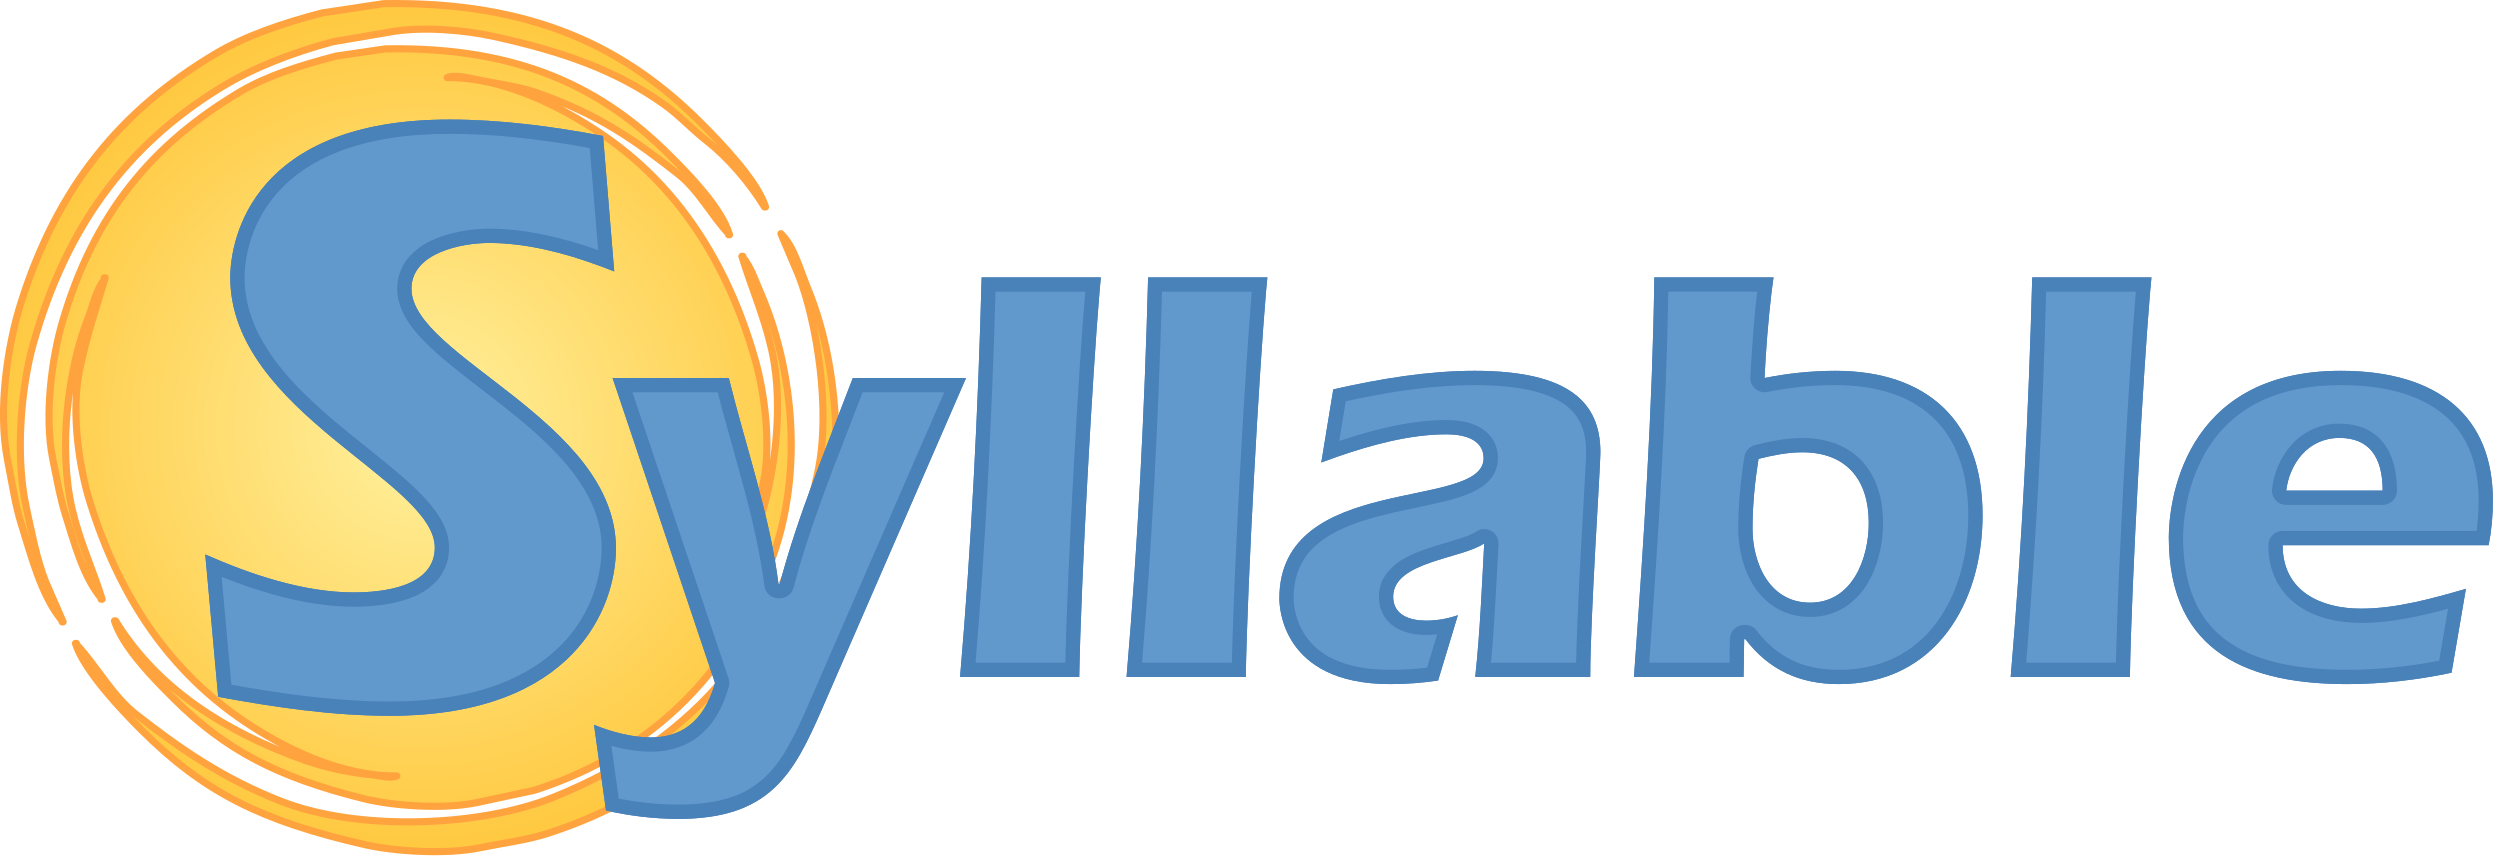
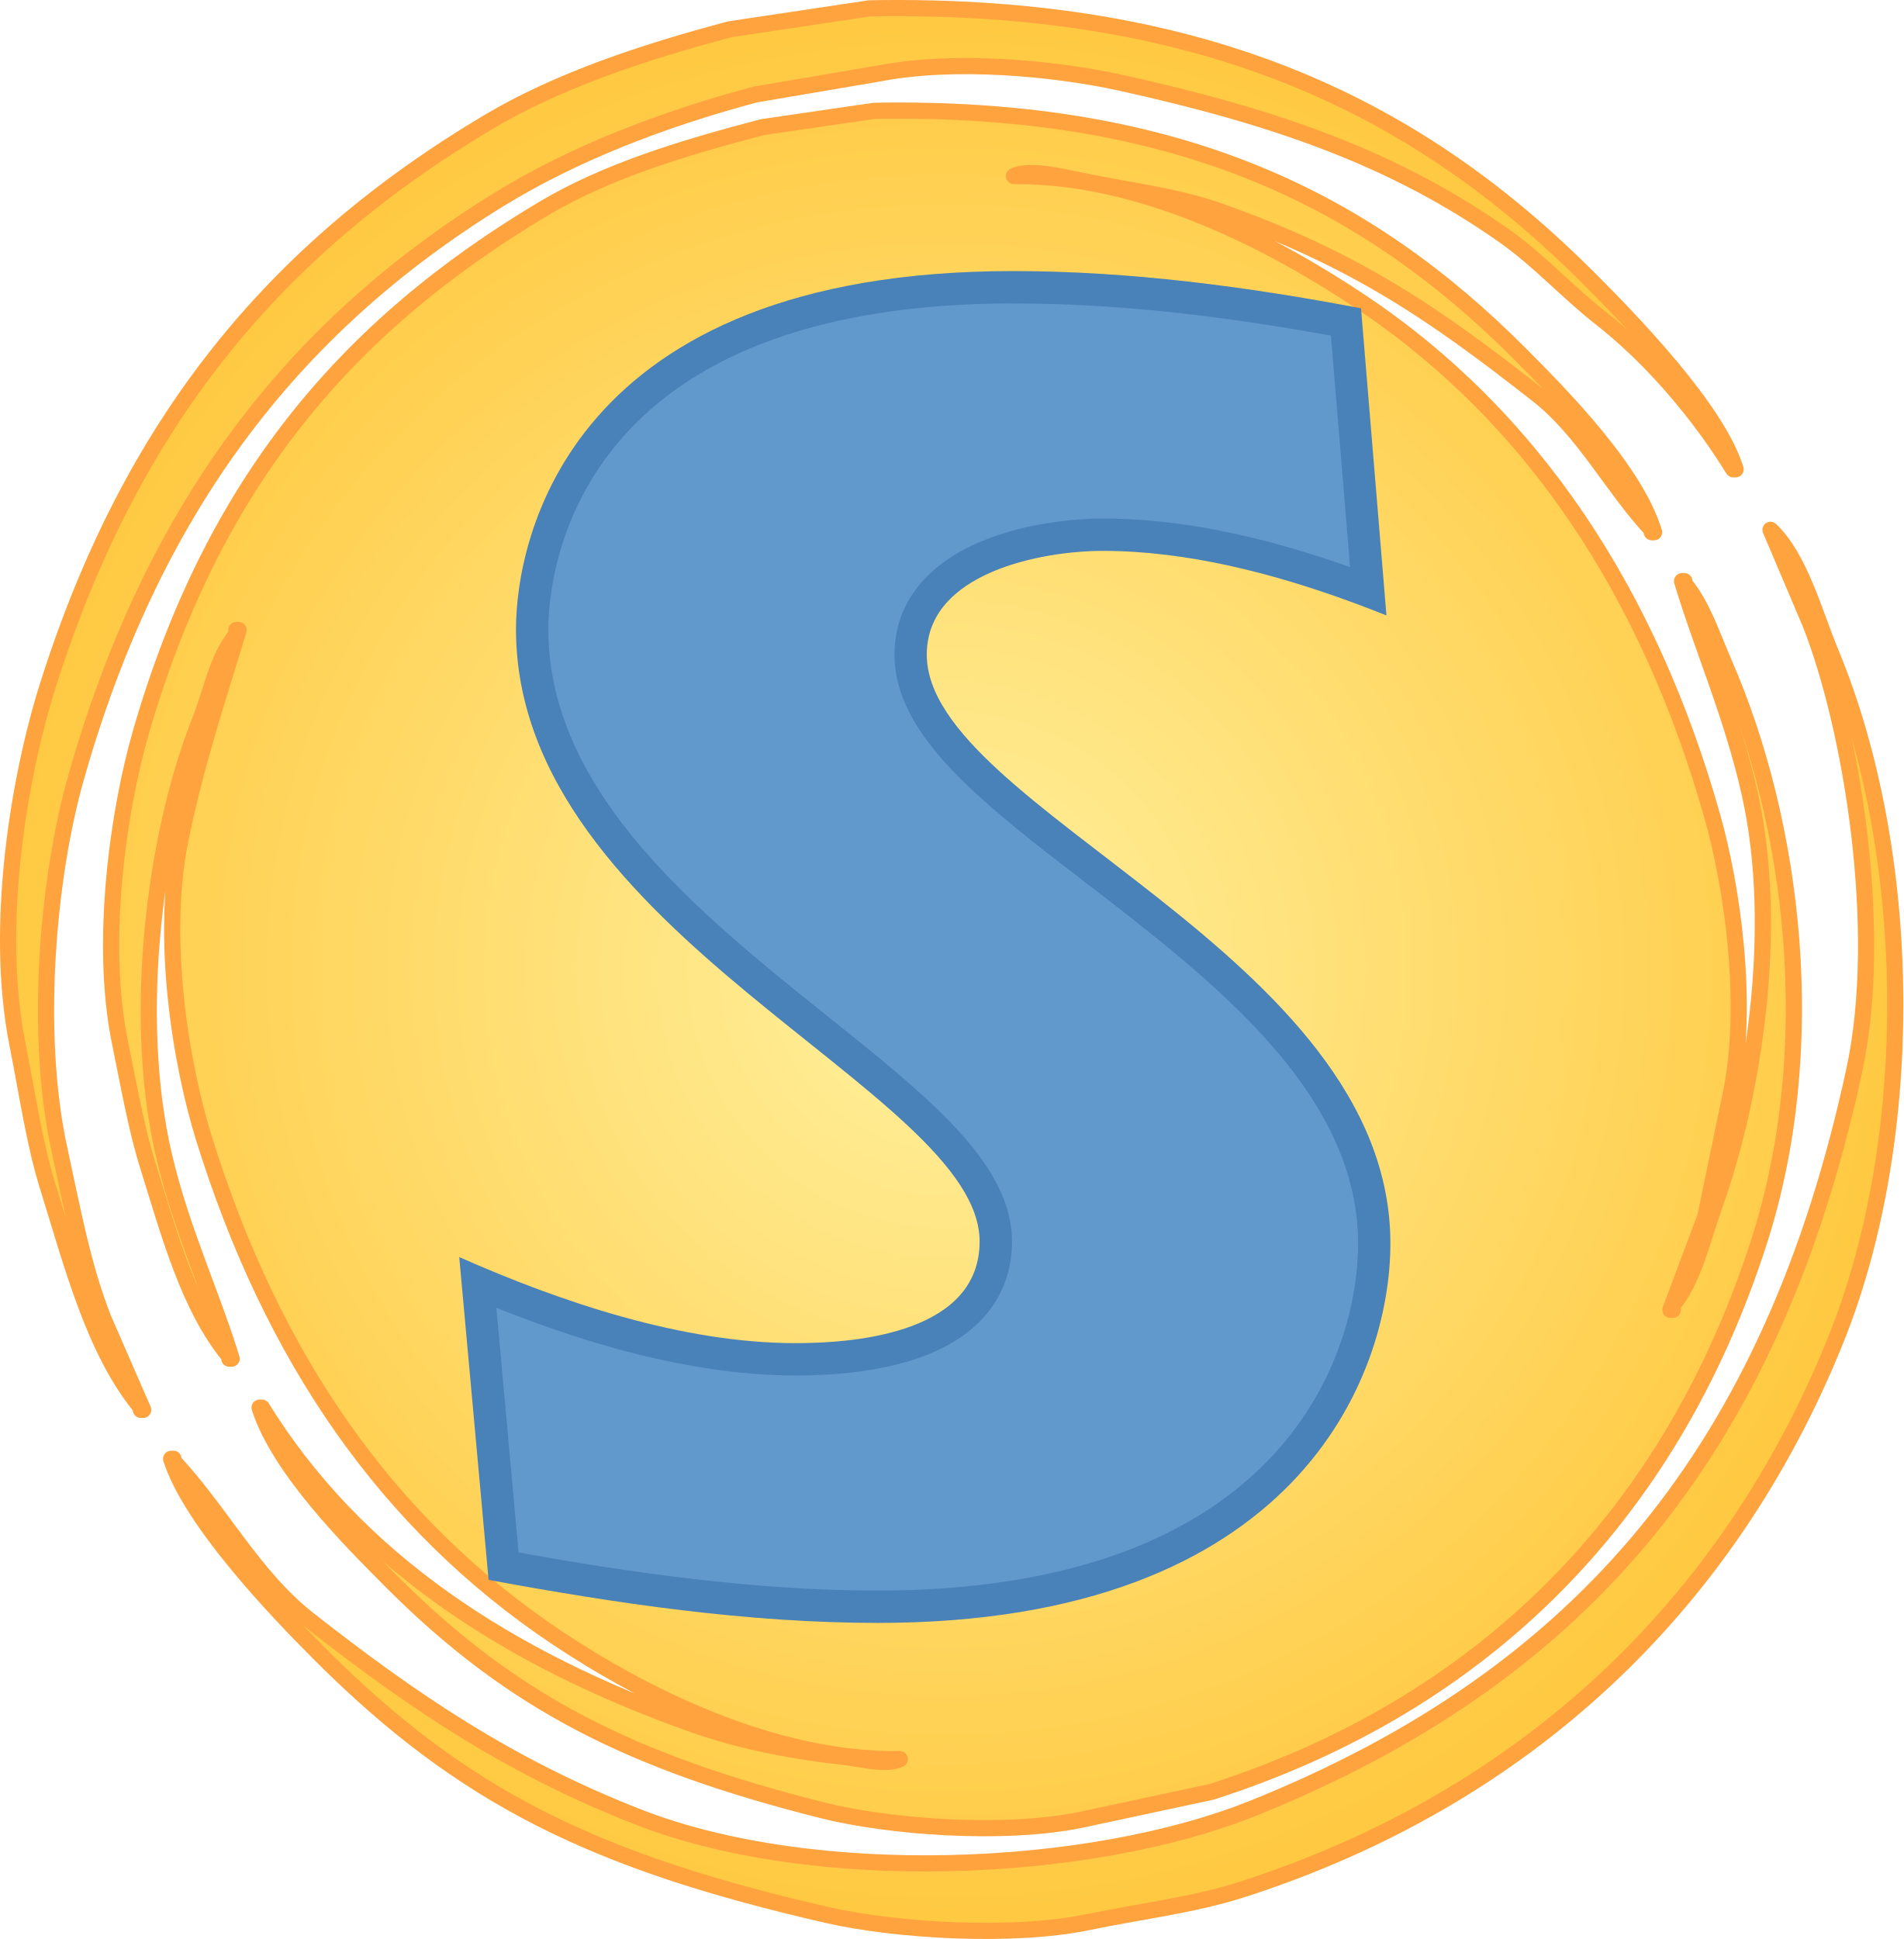
- <svg xmlns="http://www.w3.org/2000/svg" xml:space="preserve" width="701.15" height="239.86" overflow="visible">
-   <radialGradient id="a" cx="117.73" cy="119.93" r="117.83" gradientUnits="userSpaceOnUse">
+ <svg xmlns="http://www.w3.org/2000/svg" xml:space="preserve" id="Laag_1" width="235.46" height="239.856" overflow="visible" viewBox="21.449 0 235.46 239.856">
+   <radialGradient id="XMLID_4_" cx="-1012.023" cy="850.013" r="117.835" gradientTransform="translate(1150.452 -730.086)" gradientUnits="userSpaceOnUse">
    <stop offset="0" style="stop-color:#fff19f" />
    <stop offset="1" style="stop-color:#ffc941" />
  </radialGradient>
-   <path fill="url(#a)" fill-rule="evenodd" d="M7.34 142.15c-3.11-14.26-1.45-33.5 2.02-45.8 9.3-32.92 26.4-55.72 52.42-71.7C70.97 19 81.9 14.77 93.46 11.69l15.26-2.6c9.32-1.83 21.78-.65 29.95 1.16 19.26 4.25 33.99 9.42 47.52 19 4.23 3 7.8 6.95 11.81 10.08 6.28 4.92 12.17 11.84 16.42 18.72h.29c-2.27-7.41-12.91-18.38-18.15-23.61-20.67-20.68-46.7-34.16-89-33.41L90.3 3.63C79.53 6.46 69 9.96 60.34 15.13 33.74 31 16.14 52.44 5.9 84.84c-3.52 11.1-6.7 29.6-3.75 44.35 1.2 6.04 2.1 12.27 3.75 17.57 3.01 9.67 5.7 20.3 11.52 27.36v.29h.28l-4.9-11.24c-2.56-6.46-3.88-13.76-5.47-21.02m21.03 25.92h.29c-2.46-8.02-6.2-15.87-8.36-25.05-4.12-17.55-1.01-40.1 4.32-53.57 1.51-3.81 2.22-8.03 4.61-10.95v-.57h.29c-2.45 8.13-5.24 16.32-7.2 25.92-2.48 12.13 0 27.56 2.88 36.86 8.4 27.05 22.52 47.73 43.78 61.92 9.91 6.62 26.22 15.2 42.33 14.98-1.77.83-5.03-.09-6.91-.3a83 83 0 0 1-18.72-4.02c-22.71-8.07-41.57-20.24-53.28-39.17h-.29c2.41 7.55 11.16 16.34 16.42 21.6 14.76 14.77 29.4 22.23 53.28 28.22 8.14 2.05 22.42 3.14 31.97 1.15l16.12-3.45c33.75-10.84 56.8-34.18 67.68-67.97 7.73-23.97 4.41-51.7-4.32-71.71-1.48-3.41-2.66-7.09-4.9-9.8v-.28h-.28c2.53 8.4 6.18 16.56 8.35 26.2 3.84 17.03.36 37.91-4.32 50.98-1.51 4.23-2.55 9.19-5.18 12.39v.57h-.29l4.32-11.52 3.17-15.26c2.25-11.11.2-25.44-2.3-34.27-7.83-27.66-22.2-49.43-43.5-63.65-10.16-6.79-26.46-15.69-42.9-15.55 2-.94 6.36.17 8.35.57 6.3 1.29 11.75 1.9 16.99 3.75 16.98 5.96 26.9 12.9 39.45 22.75 5.73 4.5 9.17 11.4 14.12 16.7v.3h.28c-2.32-7.66-11.41-16.9-16.7-22.18-18.59-18.6-41.71-30.64-79.78-29.96l-13.82 2.02c-9.68 2.53-19.28 5.44-27.07 10.08C42.65 40.46 26.27 60 17.42 90.6c-2.8 9.67-5.12 25.92-2.59 38.3 1.06 5.18 2.02 10.67 3.46 15.27 2.6 8.33 5.05 17.53 10.08 23.61zM226.5 80.81c-2.04-4.94-3.84-11.82-7.49-15.27l4.9 11.52c5.1 12.86 9.22 37.89 5.47 55.3-10.13 47.03-33.67 74.94-74.3 91.3-20.45 8.22-54.4 9.56-76.03 1.15-16.34-6.36-28.4-14.7-40.9-24.48-6.77-5.31-10.85-13.33-16.7-19.59v-.29h-.3c2.48 7.74 12.97 18.73 18.44 24.2 17.66 17.66 33.85 25.62 62.78 32.25 8.33 1.9 22.83 2.82 32.26.86 6.52-1.35 13.03-2.1 19-4.03 34.96-11.23 60.17-35.05 73.45-67.96 10.2-25.29 9.63-60.34-.58-84.96" clip-rule="evenodd" />
-   <path fill="none" stroke="#FFA33F" stroke-linecap="round" stroke-linejoin="round" stroke-width="2" d="M7.34 142.15c-3.11-14.26-1.45-33.5 2.02-45.8 9.3-32.92 26.4-55.72 52.42-71.7C70.97 19 81.9 14.77 93.46 11.69l15.26-2.6c9.32-1.83 21.78-.65 29.95 1.16 19.26 4.25 33.99 9.42 47.52 19 4.23 3 7.8 6.95 11.81 10.08 6.28 4.92 12.17 11.84 16.42 18.72h.29c-2.27-7.41-12.91-18.38-18.15-23.61-20.67-20.68-46.7-34.16-89-33.41L90.3 3.63C79.53 6.46 69 9.96 60.34 15.13 33.74 31 16.14 52.44 5.9 84.84c-3.52 11.1-6.7 29.6-3.75 44.35 1.2 6.04 2.1 12.27 3.75 17.57 3.01 9.67 5.7 20.3 11.52 27.36v.29h.28l-4.9-11.24c-2.56-6.46-3.88-13.76-5.47-21.02m21.03 25.92h.29c-2.46-8.02-6.2-15.87-8.36-25.05-4.12-17.55-1.01-40.1 4.32-53.57 1.51-3.81 2.22-8.03 4.61-10.95v-.57h.29c-2.45 8.13-5.24 16.32-7.2 25.92-2.48 12.13 0 27.56 2.88 36.86 8.4 27.05 22.52 47.73 43.78 61.92 9.91 6.62 26.22 15.2 42.33 14.98-1.77.83-5.03-.09-6.91-.3a83 83 0 0 1-18.72-4.02c-22.71-8.07-41.57-20.24-53.28-39.17h-.29c2.41 7.55 11.16 16.34 16.42 21.6 14.76 14.77 29.4 22.23 53.28 28.22 8.14 2.05 22.42 3.14 31.97 1.15l16.12-3.45c33.75-10.84 56.8-34.18 67.68-67.97 7.73-23.97 4.41-51.7-4.32-71.71-1.48-3.41-2.66-7.09-4.9-9.8v-.28h-.28c2.53 8.4 6.18 16.56 8.35 26.2 3.84 17.03.36 37.91-4.32 50.98-1.51 4.23-2.55 9.19-5.18 12.39v.57h-.29l4.32-11.52 3.17-15.26c2.25-11.11.2-25.44-2.3-34.27-7.83-27.66-22.2-49.43-43.5-63.65-10.16-6.79-26.46-15.69-42.9-15.55 2-.94 6.36.17 8.35.57 6.3 1.29 11.75 1.9 16.99 3.75 16.98 5.96 26.9 12.9 39.45 22.75 5.73 4.5 9.17 11.4 14.12 16.7v.3h.28c-2.32-7.66-11.41-16.9-16.7-22.18-18.59-18.6-41.71-30.64-79.78-29.96l-13.82 2.02c-9.68 2.53-19.28 5.44-27.07 10.08C42.65 40.46 26.27 60 17.42 90.6c-2.8 9.67-5.12 25.92-2.59 38.3 1.06 5.18 2.02 10.67 3.46 15.27 2.6 8.33 5.05 17.53 10.08 23.61zM226.5 80.81c-2.04-4.94-3.84-11.82-7.49-15.27l4.9 11.52c5.1 12.86 9.22 37.89 5.47 55.3-10.13 47.03-33.67 74.94-74.3 91.3-20.45 8.22-54.4 9.56-76.03 1.15-16.34-6.36-28.4-14.7-40.9-24.48-6.77-5.31-10.85-13.33-16.7-19.59v-.29h-.3c2.48 7.74 12.97 18.73 18.44 24.2 17.66 17.66 33.85 25.62 62.78 32.25 8.33 1.9 22.83 2.82 32.26.86 6.52-1.35 13.03-2.1 19-4.03 34.96-11.23 60.17-35.05 73.45-67.96 10.2-25.29 9.63-60.34-.58-84.96" />
-   <path fill="#6199CC" d="M66.58 77.82c0 21.21 19.61 36.9 35.37 49.5 11.8 9.44 21.99 17.6 21.99 26.24 0 9.4-8.8 14.59-24.75 14.59-11.32 0-24.23-3.15-39.33-9.51l3.19 35.1c13.85 2.52 30.01 5.01 46.3 5.01 59.68 0 61.4-40.35 61.4-44.95 0-19.7-18.35-33.8-34.53-46.25-12.25-9.4-22.82-17.53-22.82-26.59 0-11.72 15.55-14.82 23.78-14.82 9.66 0 20.44 2.3 32.83 6.98l-2.75-33.3c-15.74-2.91-28.89-4.29-41.21-4.29-56.6 0-59.47 35.23-59.47 42.29" />
-   <path fill="#4981B9" d="M126.05 33.53c-54.93 0-61.47 33.16-61.47 44.29 0 37.75 57.36 57.11 57.36 75.74 0 11.13-14.77 12.59-22.75 12.59-14.04 0-29.04-5.08-41.63-10.65l.36 3.98.06.56 3.21 35.39c15.73 2.9 31.95 5.32 48.16 5.32 51.79 0 63.4-30.49 63.4-46.94 0-35.82-57.35-53.73-57.35-72.84 0-10.17 14.28-12.83 21.78-12.83 10.38 0 21.12 2.78 30.94 6.4l.42.15a160 160 0 0 1 3.73 1.44l-3.14-38c-14.04-2.66-28.56-4.6-43.08-4.6M99.19 170.15c4.3 0 10.53-.41 15.77-2.37a18.6 18.6 0 0 0 7.54-4.9 13.6 13.6 0 0 0 3.44-9.32c0-4.61-2.36-9.23-7.43-14.54-4.06-4.25-9.52-8.63-15.31-13.26-7.92-6.33-16.88-13.5-23.61-21.56-7.4-8.86-11-17.49-11-26.38 0-3.11.65-14.02 9.13-23.68 4.3-4.9 10.03-8.78 17.02-11.53 8.55-3.37 19.09-5.08 31.31-5.08 11.82 0 24.39 1.27 39.34 3.98l2.37 28.64c-11.4-4.04-21.45-6.01-30.58-6.01-1.98 0-8.96.21-15.28 2.92a19.5 19.5 0 0 0-7.17 5 13.3 13.3 0 0 0-3.33 8.9c0 4.81 2.46 9.56 7.74 14.93 4.22 4.3 9.88 8.65 15.86 13.25 7.78 5.98 16.6 12.76 23.14 20.27 7.14 8.2 10.62 16.18 10.62 24.4a39.5 39.5 0 0 1-11.15 26.86c-4.7 4.83-10.71 8.64-17.9 11.31-8.5 3.17-18.72 4.77-30.36 4.77-15.53 0-31.03-2.3-44.45-4.71l-2.75-30.27c5.1 2.04 10 3.72 14.61 5 8.08 2.24 15.63 3.38 22.43 3.38" />
-   <path fill="#6199CC" d="m240.55 108.02-4.22 10.95c-6.05 15.6-11.76 30.33-15.72 45.35a2 2 0 0 1-1.93 1.49h-.34a2 2 0 0 1-1.98-1.76c-1.6-12.85-5.15-25.57-8.92-39.05a703 703 0 0 1-4.58-16.98h-28.27l27.84 82.87a2 2 0 0 1 .03 1.17c-3.08 11.12-9.78 16.76-19.9 16.76-4.1 0-8.65-.88-13.52-2.54l2.7 19.35a89 89 0 0 0 18.38 2.04c24.35 0 30.49-11.17 38.49-29.38l39.27-90.27z" />
-   <path fill="#4981B9" d="M270.93 106.02h-31.75c-7.4 19.49-15.46 38.64-20.5 57.79h-.34c-2.35-18.98-9.07-38.14-13.94-57.8h-32.6l1.28 3.8.07.2 27.38 81.52c-2.52 9.07-7.9 15.29-17.97 15.29-5.38 0-10.92-1.52-15.96-3.53l.55 3.96.08.56 2.73 19.5a92 92 0 0 0 20.16 2.36c25.87 0 32.42-12.6 40.32-30.58l38.75-89.07.14-.33zm-29 4h22.9l-38.06 87.47c-3.84 8.76-7.2 15.85-12.46 20.69a25 25 0 0 1-9.35 5.44c-4.12 1.38-8.97 2.04-14.84 2.04-5.31 0-10.88-.56-16.59-1.68l-2.07-14.82a42 42 0 0 0 11.1 1.66c7.65 0 17.65-3.17 21.83-18.22a4 4 0 0 0-.06-2.35l-26.96-80.23h23.91a787 787 0 0 0 4.23 15.52c3.75 13.4 7.29 26.06 8.86 38.76a4 4 0 0 0 3.97 3.5h.34a4 4 0 0 0 3.87-2.98c3.92-14.9 9.61-29.58 15.64-45.1q1.86-4.79 3.74-9.7" />
-   <path fill="#6199CC" d="M277.25 79.8a1913 1913 0 0 1-5.82 108.05h29.3c.62-29.9 4-87.8 5.82-108.06z" />
-   <path fill="#4981B9" d="M308.74 77.8h-33.43c-1 37.46-2.85 74.76-6.05 112.05h33.43c.48-27.58 3.76-85.45 5.69-108.05v-.02zm-29.54 4h25.17c-1.82 21.5-4.9 74.66-5.6 104.05h-25.16c2.69-32.43 4.52-66.56 5.6-104.05" />
-   <path fill="#6199CC" d="M323.96 79.8a1912 1912 0 0 1-5.82 108.05h29.3c.61-29.9 4-87.81 5.81-108.06z" />
-   <path fill="#4981B9" d="M355.45 77.8H322c-1 37.46-2.85 74.76-6.05 112.05h33.44c.47-27.58 3.75-85.45 5.68-108.05v-.02zm-29.55 4h25.17c-1.82 21.5-4.9 74.66-5.59 104.05H320.3c2.7-32.43 4.53-66.56 5.6-104.05" />
-   <path fill="#6199CC" d="m375.68 110.88-2.59 15.79c9.6-3.4 21.38-6.86 32.59-6.86 7.89 0 12.41 3.18 12.41 8.72 0 7.43-9.79 9.47-21.13 11.84-16.1 3.37-36.16 7.56-36.16 27.47 0 3.68 1.4 22.03 29.08 22.03 3.96 0 7.88-.3 11.91-.85l4.13-13.65c-1.95.4-3.93.69-5.96.69-7.03 0-11.23-3.26-11.23-8.72 0-8.08 9.7-10.94 17.5-13.23 3.63-1.07 7.06-2.08 8.88-3.36a2 2 0 0 1 3.15 1.75l-.34 6.43c-.49 9.5-1.04 19.28-2 28.92H444c.13-11.76 1.3-32.59 2.1-46.65.41-7.27.74-13 .74-14.35 0-9.7-3.78-20.85-33.28-20.85-10.98 0-23.06 1.56-37.9 4.88" />
-   <path fill="#4981B9" d="M413.57 104c-12.93 0-26.37 2.19-39.64 5.21l-3.36 20.5q1.85-.69 3.76-1.36l.54-.2c9.82-3.41 20.57-6.34 30.8-6.34 4.54 0 10.42 1.18 10.42 6.72 0 14.78-57.28 3.86-57.28 39.31 0 1.85.33 24.02 31.07 24.02 4.54 0 8.91-.33 13.45-1l4.15-13.72.23-.77 1.16-3.83a27 27 0 0 1-8.9 1.52c-4.54 0-9.24-1.52-9.24-6.72 0-9.91 19.31-10.59 25.53-14.95-.67 12.43-1.17 25.03-2.52 37.46H446c0-16.8 2.85-58.8 2.85-63 0-13.94-8.73-22.85-35.28-22.85m-36.14 8.53c14.09-3.09 25.63-4.53 36.14-4.53 11.76 0 20.25 1.83 25.26 5.44 4.1 2.97 6.02 7.23 6.02 13.41 0 1.29-.34 7.29-.73 14.24-.76 13.31-1.86 32.7-2.08 44.76h-23.88c.84-8.96 1.3-18 1.76-26.8.1-2.11.22-4.3.34-6.45a4 4 0 0 0-6.3-3.49c-1.55 1.1-4.98 2.1-8.3 3.08-3.85 1.14-8.22 2.42-11.7 4.37a16 16 0 0 0-4.96 4.11 10.7 10.7 0 0 0-2.27 6.67c0 3.78 1.73 6.9 4.88 8.76 2.2 1.3 5.02 1.96 8.36 1.96q1.56 0 3.1-.15l-2.83 9.33c-3.5.42-6.9.62-10.36.62-6.43 0-11.84-1.04-16.08-3.09a19 19 0 0 1-7.67-6.47 19.7 19.7 0 0 1-3.32-10.46c0-8.12 3.38-13.85 10.64-18.02 6.81-3.91 15.9-5.81 23.93-7.49 5.45-1.14 10.6-2.22 14.5-3.83 2.4-.99 4.2-2.14 5.54-3.5a9 9 0 0 0 2.68-6.47c0-4.03-2.05-7.24-5.77-9.04q-3.47-1.67-8.65-1.68c-10.27 0-20.95 2.8-30.07 5.87z" />
-   <path fill="#6199CC" d="M465.92 79.8c-.55 35.92-2.9 71.64-5.52 108.05h26.63l.14-8.62a2 2 0 0 1 2-1.97h.34a2 2 0 0 1 1.59.79c6.07 7.95 14.13 11.81 24.61 11.81 26.48 0 38.32-22.79 38.32-45.37 0-24.82-13.96-38.49-39.32-38.49a99 99 0 0 0-19.43 1.98 2 2 0 0 1-2.4-2.08c.56-9.83 1.19-18.12 2.25-26.1zm23.6 68.39c0-6.06.56-12.54 1.7-19.8a2 2 0 0 1 1.5-1.63c3.96-1 8.25-1.91 12.75-1.91 12.93 0 20.65 8.16 20.65 21.82 0 11.73-5.78 24.35-18.47 24.35-12.45 0-18.13-11.84-18.13-22.84" />
-   <path fill="#4981B9" d="M497.4 77.8h-33.43c-.5 37.46-3.02 74.76-5.71 112.05H489l.17-10.59h.34c6.55 8.57 15.12 12.6 26.2 12.6 27.05 0 40.32-22.67 40.32-47.37 0-26.38-15.45-40.49-41.32-40.49a101 101 0 0 0-19.83 2.02 356 356 0 0 1 1.98-24.23v-.03q.26-2 .55-3.97m-29.49 4h24.92c-.9 7.35-1.44 15.05-1.94 24a4 4 0 0 0 4.78 4.14A96 96 0 0 1 514.7 108c6 0 11.4.81 16.08 2.4a31 31 0 0 1 11.51 6.84c3.13 3 5.54 6.77 7.16 11.18 1.7 4.63 2.57 10.04 2.57 16.07 0 11.93-3.26 22.77-9.19 30.52a32 32 0 0 1-11.2 9.35 35.4 35.4 0 0 1-15.93 3.5c-9.96 0-17.27-3.5-23.03-11.02a4 4 0 0 0-3.17-1.57h-.34a4 4 0 0 0-4 3.93l-.1 6.65h-22.51c2.5-35.03 4.76-69.43 5.35-104.05m37.56 41.05c-4.72 0-9.15.95-13.24 1.97a4 4 0 0 0-2.98 3.26 129 129 0 0 0-1.73 20.1c0 6.11 1.58 11.88 4.43 16.26a19 19 0 0 0 6.35 6.15 18.3 18.3 0 0 0 9.35 2.43 18 18 0 0 0 9.74-2.71 20 20 0 0 0 6.4-6.68c2.75-4.56 4.33-10.74 4.33-16.96q0-5.18-1.36-9.42a21 21 0 0 0-4.33-7.7q-3.01-3.32-7.34-5.03a26 26 0 0 0-9.62-1.67m-13.95 25.34c0-6.55.68-13.1 1.68-19.5 4.04-1 8.07-1.84 12.27-1.84 12.43 0 18.65 7.73 18.65 19.82 0 9.92-4.54 22.35-16.47 22.35-11.42 0-16.13-11.09-16.13-20.83" />
-   <path fill="#6199CC" d="M571.9 79.8a1913 1913 0 0 1-5.81 108.05h29.3c.61-29.94 4-87.83 5.81-108.06z" />
-   <path fill="#4981B9" d="M603.4 77.8h-33.44c-1 37.46-2.85 74.76-6.04 112.05h33.43c.47-27.58 3.75-85.45 5.68-108.05v-.02zm-29.54 4h25.16c-1.82 21.49-4.9 74.64-5.6 104.05h-25.15a1917 1917 0 0 0 5.59-104.05" />
-   <path fill="#6199CC" d="M617.32 125.06c-6.55 10.7-7.06 22.33-7.06 25.65 0 26.71 15.28 39.15 48.07 39.15 8.78 0 18.03-.99 27.5-2.9l3.26-19.02c-8.44 2.39-17.73 4.76-26.9 4.76-11.6 0-24-5.2-24-19.81 0-1.1.9-2 2-2h56.06c.57-3.35.9-6.81.9-10.6 0-22.11-14.44-34.29-40.67-34.29-18.24 0-31.42 6.41-39.16 19.06m22.38 13.87a2 2 0 0 1-.5-1.56c.94-7.97 6.63-16.55 16.95-16.55 6.43 0 14.1 2.91 14.1 16.78a2 2 0 0 1-2 2H641.2a2 2 0 0 1-1.5-.67" />
-   <path fill="#4981B9" d="M656.48 104c-44.69 0-48.22 37.8-48.22 46.7 0 33.1 23.36 41.16 50.07 41.16 9.74 0 19.65-1.17 29.23-3.19l3.28-19.14.07-.44.68-3.94c-9.4 2.7-19.49 5.55-29.4 5.55-11.09 0-22-4.7-22-17.8h57.78a64 64 0 0 0 1.18-12.6c0-23.36-15.12-36.3-42.67-36.3m1.85 83.86c-14.57 0-25.3-2.45-32.82-7.49a27 27 0 0 1-9.58-11c-2.43-5.06-3.67-11.34-3.67-18.66 0-1.45.12-5.34 1.16-10.22a46 46 0 0 1 5.6-14.39c7.36-12 19.96-18.1 37.46-18.1 17.64 0 38.67 5.6 38.67 32.3q0 4.52-.56 8.6h-54.4a4 4 0 0 0-4 4c0 7.35 2.97 13.27 8.58 17.11 5.67 3.88 12.6 4.69 17.43 4.69 8.32 0 16.65-1.88 24.38-3.98l-2.5 14.58a137 137 0 0 1-25.75 2.56m-2.19-69.04a17.7 17.7 0 0 0-13.54 6.02 22.4 22.4 0 0 0-5.38 12.3 4 4 0 0 0 3.97 4.46h27.05a4 4 0 0 0 4-4c0-5.8-1.32-10.37-3.92-13.57a13.4 13.4 0 0 0-5.36-3.97q-3.01-1.24-6.82-1.24M641.2 137.6c.84-7.22 5.87-14.78 14.94-14.78 8.07 0 12.1 5.04 12.1 14.78z" />
-   <path fill="#6199CC" d="m240.55 108.02-4.22 10.95c-6.05 15.6-11.76 30.33-15.72 45.35a2 2 0 0 1-1.93 1.49h-.34a2 2 0 0 1-1.98-1.76c-1.6-12.85-5.15-25.57-8.92-39.05a703 703 0 0 1-4.58-16.98h-28.27l27.84 82.87a2 2 0 0 1 .03 1.17c-3.08 11.12-9.78 16.76-19.9 16.76-4.1 0-8.65-.88-13.52-2.54l2.7 19.35a89 89 0 0 0 18.38 2.04c24.35 0 30.49-11.17 38.49-29.38l39.27-90.27z" />
-   <path fill="#4981B9" d="M270.93 106.02h-31.75c-7.4 19.49-15.46 38.64-20.5 57.79h-.34c-2.35-18.98-9.07-38.14-13.94-57.8h-32.6l1.28 3.8.07.2 27.38 81.52c-2.52 9.07-7.9 15.29-17.97 15.29-5.38 0-10.92-1.52-15.96-3.53l.55 3.96.08.56 2.73 19.5a92 92 0 0 0 20.16 2.36c25.87 0 32.42-12.6 40.32-30.58l38.75-89.07.14-.33zm-29 4h22.9l-38.06 87.47c-3.84 8.76-7.2 15.85-12.46 20.69a25 25 0 0 1-9.35 5.44c-4.12 1.38-8.97 2.04-14.84 2.04-5.31 0-10.88-.56-16.59-1.68l-2.07-14.82a42 42 0 0 0 11.1 1.66c7.65 0 17.65-3.17 21.83-18.22a4 4 0 0 0-.06-2.35l-26.96-80.23h23.91a787 787 0 0 0 4.23 15.52c3.75 13.4 7.29 26.06 8.86 38.76a4 4 0 0 0 3.97 3.5h.34a4 4 0 0 0 3.87-2.98c3.92-14.9 9.61-29.58 15.64-45.1q1.86-4.79 3.74-9.7" />
-   <path fill="#6199CC" d="M277.25 79.8a1913 1913 0 0 1-5.82 108.05h29.3c.62-29.9 4-87.8 5.82-108.06z" />
-   <path fill="#4981B9" d="M308.74 77.8h-33.43c-1 37.46-2.85 74.76-6.05 112.05h33.43c.48-27.58 3.76-85.45 5.69-108.05v-.02zm-29.54 4h25.17c-1.82 21.5-4.9 74.66-5.6 104.05h-25.16c2.69-32.43 4.52-66.56 5.6-104.05" />
-   <path fill="#6199CC" d="M323.96 79.8a1912 1912 0 0 1-5.82 108.05h29.3c.61-29.9 4-87.81 5.81-108.06z" />
-   <path fill="#4981B9" d="M355.45 77.8H322c-1 37.46-2.85 74.76-6.05 112.05h33.44c.47-27.58 3.75-85.45 5.68-108.05v-.02zm-29.55 4h25.17c-1.82 21.5-4.9 74.66-5.59 104.05H320.3c2.7-32.43 4.53-66.56 5.6-104.05" />
-   <path fill="#6199CC" d="m375.68 110.88-2.59 15.79c9.6-3.4 21.38-6.86 32.59-6.86 7.89 0 12.41 3.18 12.41 8.72 0 7.43-9.79 9.47-21.13 11.84-16.1 3.37-36.16 7.56-36.16 27.47 0 3.68 1.4 22.03 29.08 22.03 3.96 0 7.88-.3 11.91-.85l4.13-13.65c-1.95.4-3.93.69-5.96.69-7.03 0-11.23-3.26-11.23-8.72 0-8.08 9.7-10.94 17.5-13.23 3.63-1.07 7.06-2.08 8.88-3.36a2 2 0 0 1 3.15 1.75l-.34 6.43c-.49 9.5-1.04 19.28-2 28.92H444c.13-11.76 1.3-32.59 2.1-46.65.41-7.27.74-13 .74-14.35 0-9.7-3.78-20.85-33.28-20.85-10.98 0-23.06 1.56-37.9 4.88" />
-   <path fill="#4981B9" d="M413.57 104c-12.93 0-26.37 2.19-39.64 5.21l-3.36 20.5q1.85-.69 3.76-1.36l.54-.2c9.82-3.41 20.57-6.34 30.8-6.34 4.54 0 10.42 1.18 10.42 6.72 0 14.78-57.28 3.86-57.28 39.31 0 1.85.33 24.02 31.07 24.02 4.54 0 8.91-.33 13.45-1l4.15-13.72.23-.77 1.16-3.83a27 27 0 0 1-8.9 1.52c-4.54 0-9.24-1.52-9.24-6.72 0-9.91 19.31-10.59 25.53-14.95-.67 12.43-1.17 25.03-2.52 37.46H446c0-16.8 2.85-58.8 2.85-63 0-13.94-8.73-22.85-35.28-22.85m-36.14 8.53c14.09-3.09 25.63-4.53 36.14-4.53 11.76 0 20.25 1.83 25.26 5.44 4.1 2.97 6.02 7.23 6.02 13.41 0 1.29-.34 7.29-.73 14.24-.76 13.31-1.86 32.7-2.08 44.76h-23.88c.84-8.96 1.3-18 1.76-26.8.1-2.11.22-4.3.34-6.45a4 4 0 0 0-6.3-3.49c-1.55 1.1-4.98 2.1-8.3 3.08-3.85 1.14-8.22 2.42-11.7 4.37a16 16 0 0 0-4.96 4.11 10.7 10.7 0 0 0-2.27 6.67c0 3.78 1.73 6.9 4.88 8.76 2.2 1.3 5.02 1.96 8.36 1.96q1.56 0 3.1-.15l-2.83 9.33c-3.5.42-6.9.62-10.36.62-6.43 0-11.84-1.04-16.08-3.09a19 19 0 0 1-7.67-6.47 19.7 19.7 0 0 1-3.32-10.46c0-8.12 3.38-13.85 10.64-18.02 6.81-3.91 15.9-5.81 23.93-7.49 5.45-1.14 10.6-2.22 14.5-3.83 2.4-.99 4.2-2.14 5.54-3.5a9 9 0 0 0 2.68-6.47c0-4.03-2.05-7.24-5.77-9.04q-3.47-1.67-8.65-1.68c-10.27 0-20.95 2.8-30.07 5.87z" />
-   <path fill="#6199CC" d="M465.92 79.8c-.55 35.92-2.9 71.64-5.52 108.05h26.63l.14-8.62a2 2 0 0 1 2-1.97h.34a2 2 0 0 1 1.59.79c6.07 7.95 14.13 11.81 24.61 11.81 26.48 0 38.32-22.79 38.32-45.37 0-24.82-13.96-38.49-39.32-38.49a99 99 0 0 0-19.43 1.98 2 2 0 0 1-2.4-2.08c.56-9.83 1.19-18.12 2.25-26.1zm23.6 68.39c0-6.06.56-12.54 1.7-19.8a2 2 0 0 1 1.5-1.63c3.96-1 8.25-1.91 12.75-1.91 12.93 0 20.65 8.16 20.65 21.82 0 11.73-5.78 24.35-18.47 24.35-12.45 0-18.13-11.84-18.13-22.84" />
-   <path fill="#4981B9" d="M497.4 77.8h-33.43c-.5 37.46-3.02 74.76-5.71 112.05H489l.17-10.59h.34c6.55 8.57 15.12 12.6 26.2 12.6 27.05 0 40.32-22.67 40.32-47.37 0-26.38-15.45-40.49-41.32-40.49a101 101 0 0 0-19.83 2.02 356 356 0 0 1 1.98-24.23v-.03q.26-2 .55-3.97m-29.49 4h24.92c-.9 7.35-1.44 15.05-1.94 24a4 4 0 0 0 4.78 4.14A96 96 0 0 1 514.7 108c6 0 11.4.81 16.08 2.4a31 31 0 0 1 11.51 6.84c3.13 3 5.54 6.77 7.16 11.18 1.7 4.63 2.57 10.04 2.57 16.07 0 11.93-3.26 22.77-9.19 30.52a32 32 0 0 1-11.2 9.35 35.4 35.4 0 0 1-15.93 3.5c-9.96 0-17.27-3.5-23.03-11.02a4 4 0 0 0-3.17-1.57h-.34a4 4 0 0 0-4 3.93l-.1 6.65h-22.51c2.5-35.03 4.76-69.43 5.35-104.05m37.56 41.05c-4.72 0-9.15.95-13.24 1.97a4 4 0 0 0-2.98 3.26 129 129 0 0 0-1.73 20.1c0 6.11 1.58 11.88 4.43 16.26a19 19 0 0 0 6.35 6.15 18.3 18.3 0 0 0 9.35 2.43 18 18 0 0 0 9.74-2.71 20 20 0 0 0 6.4-6.68c2.75-4.56 4.33-10.74 4.33-16.96q0-5.18-1.36-9.42a21 21 0 0 0-4.33-7.7q-3.01-3.32-7.34-5.03a26 26 0 0 0-9.62-1.67m-13.95 25.34c0-6.55.68-13.1 1.68-19.5 4.04-1 8.07-1.84 12.27-1.84 12.43 0 18.65 7.73 18.65 19.82 0 9.92-4.54 22.35-16.47 22.35-11.42 0-16.13-11.09-16.13-20.83" />
-   <path fill="#6199CC" d="M571.9 79.8a1913 1913 0 0 1-5.81 108.05h29.3c.61-29.94 4-87.83 5.81-108.06z" />
-   <path fill="#4981B9" d="M603.4 77.8h-33.44c-1 37.46-2.85 74.76-6.04 112.05h33.43c.47-27.58 3.75-85.45 5.68-108.05v-.02zm-29.54 4h25.16c-1.82 21.49-4.9 74.64-5.6 104.05h-25.15a1917 1917 0 0 0 5.59-104.05" />
-   <path fill="#6199CC" d="M617.32 125.06c-6.55 10.7-7.06 22.33-7.06 25.65 0 26.71 15.28 39.15 48.07 39.15 8.78 0 18.03-.99 27.5-2.9l3.26-19.02c-8.44 2.39-17.73 4.76-26.9 4.76-11.6 0-24-5.2-24-19.81 0-1.1.9-2 2-2h56.06c.57-3.35.9-6.81.9-10.6 0-22.11-14.44-34.29-40.67-34.29-18.24 0-31.42 6.41-39.16 19.06m22.38 13.87a2 2 0 0 1-.5-1.56c.94-7.97 6.63-16.55 16.95-16.55 6.43 0 14.1 2.91 14.1 16.78a2 2 0 0 1-2 2H641.2a2 2 0 0 1-1.5-.67" />
-   <path fill="#4981B9" d="M656.48 104c-44.69 0-48.22 37.8-48.22 46.7 0 33.1 23.36 41.16 50.07 41.16 9.74 0 19.65-1.17 29.23-3.19l3.28-19.14.07-.44.68-3.94c-9.4 2.7-19.49 5.55-29.4 5.55-11.09 0-22-4.7-22-17.8h57.78a64 64 0 0 0 1.18-12.6c0-23.36-15.12-36.3-42.67-36.3m1.85 83.86c-14.57 0-25.3-2.45-32.82-7.49a27 27 0 0 1-9.58-11c-2.43-5.06-3.67-11.34-3.67-18.66 0-1.45.12-5.34 1.16-10.22a46 46 0 0 1 5.6-14.39c7.36-12 19.96-18.1 37.46-18.1 17.64 0 38.67 5.6 38.67 32.3q0 4.52-.56 8.6h-54.4a4 4 0 0 0-4 4c0 7.35 2.97 13.27 8.58 17.11 5.67 3.88 12.6 4.69 17.43 4.69 8.32 0 16.65-1.88 24.38-3.98l-2.5 14.58a137 137 0 0 1-25.75 2.56m-2.19-69.04a17.7 17.7 0 0 0-13.54 6.02 22.4 22.4 0 0 0-5.38 12.3 4 4 0 0 0 3.97 4.46h27.05a4 4 0 0 0 4-4c0-5.8-1.32-10.37-3.92-13.57a13.4 13.4 0 0 0-5.36-3.97q-3.01-1.24-6.82-1.24M641.2 137.6c.84-7.22 5.87-14.78 14.94-14.78 8.07 0 12.1 5.04 12.1 14.78z" />
-   <path fill="#6199CC" d="M66.58 77.82c0 21.21 19.61 36.9 35.37 49.5 11.8 9.44 21.99 17.6 21.99 26.24 0 9.4-8.8 14.59-24.75 14.59-11.32 0-24.23-3.15-39.33-9.51l3.19 35.1c13.85 2.52 30.01 5.01 46.3 5.01 59.68 0 61.4-40.35 61.4-44.95 0-19.7-18.35-33.8-34.53-46.25-12.25-9.4-22.82-17.53-22.82-26.59 0-11.72 15.55-14.82 23.78-14.82 9.66 0 20.44 2.3 32.83 6.98l-2.75-33.3c-15.74-2.91-28.89-4.29-41.21-4.29-56.6 0-59.47 35.23-59.47 42.29" />
-   <path fill="#4981B9" d="M126.05 33.53c-54.93 0-61.47 33.16-61.47 44.29 0 37.75 57.36 57.11 57.36 75.74 0 11.13-14.77 12.59-22.75 12.59-14.04 0-29.04-5.08-41.63-10.65l.36 3.98.06.56 3.21 35.39c15.73 2.9 31.95 5.32 48.16 5.32 51.79 0 63.4-30.49 63.4-46.94 0-35.82-57.35-53.73-57.35-72.84 0-10.17 14.28-12.83 21.78-12.83 10.38 0 21.12 2.78 30.94 6.4l.42.15a160 160 0 0 1 3.73 1.44l-3.14-38c-14.04-2.66-28.56-4.6-43.08-4.6M99.19 170.15c4.3 0 10.53-.41 15.77-2.37a18.6 18.6 0 0 0 7.54-4.9 13.6 13.6 0 0 0 3.44-9.32c0-4.61-2.36-9.23-7.43-14.54-4.06-4.25-9.52-8.63-15.31-13.26-7.92-6.33-16.88-13.5-23.61-21.56-7.4-8.86-11-17.49-11-26.38 0-3.11.65-14.02 9.13-23.68 4.3-4.9 10.03-8.78 17.02-11.53 8.55-3.37 19.09-5.08 31.31-5.08 11.82 0 24.39 1.27 39.34 3.98l2.37 28.64c-11.4-4.04-21.45-6.01-30.58-6.01-1.98 0-8.96.21-15.28 2.92a19.5 19.5 0 0 0-7.17 5 13.3 13.3 0 0 0-3.33 8.9c0 4.81 2.46 9.56 7.74 14.93 4.22 4.3 9.88 8.65 15.86 13.25 7.78 5.98 16.6 12.76 23.14 20.27 7.14 8.2 10.62 16.18 10.62 24.4a39.5 39.5 0 0 1-11.15 26.86c-4.7 4.83-10.71 8.64-17.9 11.31-8.5 3.17-18.72 4.77-30.36 4.77-15.53 0-31.03-2.3-44.45-4.71l-2.75-30.27c5.1 2.04 10 3.72 14.61 5 8.08 2.24 15.63 3.38 22.43 3.38" />
+   <path fill="url(#XMLID_4_)" d="M28.043 142.15c-3.117-14.261-1.453-33.503 2.017-45.792 9.293-32.924 26.397-55.724 52.416-71.712 9.188-5.646 20.121-9.881 31.68-12.96l15.265-2.593c9.314-1.831 21.783-.65 29.951 1.15 19.26 4.251 33.985 9.432 47.521 19.008 4.225 2.989 7.805 6.948 11.809 10.08 6.281 4.913 12.168 11.833 16.416 18.723h.288c-2.263-7.416-12.909-18.382-18.146-23.616C196.586 13.762 170.556.275 128.268 1.03l-17.28 2.593c-10.756 2.853-21.28 6.354-29.953 11.521-26.6 15.853-44.188 37.293-54.431 69.693-3.513 11.109-6.688 29.604-3.744 44.354 1.204 6.036 2.09 12.268 3.744 17.564 3.018 9.675 5.711 20.296 11.52 27.361v.286h.288q-2.449-5.615-4.896-11.231c-2.571-6.466-3.886-13.761-5.473-21.021m21.025 25.92h.288c-2.453-8.016-6.192-15.868-8.353-25.055-4.123-17.54-1.017-40.1 4.319-53.569 1.508-3.808 2.212-8.027 4.607-10.943v-.574h.288c-2.447 8.137-5.237 16.32-7.199 25.92-2.48 12.131-.007 27.563 2.88 36.862 8.396 27.045 22.521 47.733 43.775 61.92 9.918 6.617 26.223 15.193 42.336 14.978-1.769.838-5.035-.084-6.912-.287-6.885-.745-13.145-2.051-18.72-4.03-22.714-8.069-41.573-20.233-53.28-39.168h-.287c2.41 7.554 11.161 16.345 16.416 21.603 14.766 14.769 29.408 22.229 53.279 28.223 8.143 2.046 22.419 3.136 31.968 1.152 5.375-1.15 10.752-2.308 16.127-3.455 33.744-10.847 56.791-34.178 67.682-67.972 7.729-23.976 4.407-51.709-4.318-71.71-1.488-3.412-2.662-7.089-4.896-9.792v-.286h-.288c2.529 8.396 6.175 16.556 8.354 26.207 3.84 17.023.355 37.904-4.319 50.977-1.515 4.229-2.558 9.185-5.185 12.384v.575h-.289c1.438-3.84 2.881-7.68 4.318-11.521 1.059-5.088 2.112-10.178 3.168-15.262 2.248-11.11.195-25.438-2.304-34.271-7.821-27.656-22.2-49.428-43.488-63.647-10.163-6.79-26.462-15.688-42.912-15.552 2.004-.941 6.366.171 8.354.575 6.31 1.283 11.748 1.902 16.992 3.744 16.983 5.961 26.902 12.905 39.455 22.752 5.728 4.49 9.17 11.396 14.11 16.703v.287h.288c-2.326-7.651-11.416-16.888-16.704-22.177-18.586-18.59-41.715-30.637-79.775-29.951l-13.823 2.018c-9.688 2.526-19.286 5.439-27.072 10.08C63.34 40.461 46.965 60.002 38.122 90.6c-2.795 9.672-5.127 25.922-2.592 38.304 1.061 5.177 2.022 10.673 3.456 15.265 2.601 8.33 5.054 17.527 10.08 23.613zm198.143-87.262c-2.046-4.936-3.843-11.813-7.487-15.267q2.452 5.764 4.896 11.521c5.107 12.855 9.225 37.882 5.475 55.296-10.127 47.032-33.678 74.946-74.307 91.295-20.441 8.229-54.404 9.568-76.031 1.152-16.341-6.359-28.402-14.688-40.896-24.479-6.771-5.31-10.854-13.328-16.704-19.584v-.287h-.288c2.473 7.73 12.966 18.727 18.433 24.189 17.662 17.664 33.852 25.627 62.783 32.256 8.326 1.906 22.831 2.82 32.258.863 6.518-1.354 13.023-2.105 19.008-4.031 34.955-11.236 60.164-35.055 73.438-67.969 10.198-25.283 9.632-60.333-.578-84.955" />
+   <path fill="none" stroke="#ffa33f" stroke-linecap="round" stroke-linejoin="round" stroke-width="2" d="M28.793 142.15c-3.117-14.261-1.453-33.503 2.017-45.792 9.293-32.924 26.397-55.724 52.416-71.712 9.188-5.646 20.121-9.881 31.68-12.96l15.265-2.593c9.314-1.831 21.783-.65 29.951 1.15 19.26 4.251 33.985 9.432 47.521 19.008 4.225 2.989 7.805 6.948 11.809 10.08 6.281 4.913 12.168 11.833 16.416 18.723h.288c-2.263-7.416-12.909-18.382-18.146-23.616C197.336 13.762 171.306.275 129.018 1.03l-17.28 2.593c-10.756 2.853-21.28 6.354-29.953 11.521-26.6 15.853-44.188 37.293-54.431 69.693-3.513 11.109-6.688 29.604-3.744 44.354 1.204 6.036 2.09 12.268 3.744 17.564 3.018 9.675 5.711 20.296 11.52 27.361v.286h.288q-2.449-5.615-4.896-11.231c-2.571-6.466-3.886-13.761-5.473-21.021m21.025 25.92h.288c-2.453-8.016-6.192-15.868-8.353-25.055-4.123-17.54-1.017-40.1 4.319-53.569 1.508-3.808 2.212-8.027 4.607-10.943v-.574h.288c-2.447 8.137-5.237 16.32-7.199 25.92-2.48 12.131-.007 27.563 2.88 36.862 8.396 27.045 22.521 47.733 43.775 61.92 9.918 6.617 26.223 15.193 42.336 14.978-1.769.838-5.035-.084-6.912-.287-6.885-.745-13.145-2.051-18.72-4.03-22.714-8.069-41.573-20.233-53.28-39.168h-.287c2.41 7.554 11.161 16.345 16.416 21.603 14.766 14.769 29.408 22.229 53.279 28.223 8.143 2.046 22.419 3.136 31.968 1.152 5.375-1.15 10.752-2.308 16.127-3.455 33.744-10.847 56.791-34.178 67.682-67.972 7.729-23.976 4.407-51.709-4.318-71.71-1.488-3.412-2.662-7.089-4.896-9.792v-.286h-.288c2.529 8.396 6.175 16.556 8.354 26.207 3.84 17.023.355 37.904-4.319 50.977-1.515 4.229-2.558 9.185-5.185 12.384v.575h-.289c1.438-3.84 2.881-7.68 4.318-11.521 1.059-5.088 2.112-10.178 3.168-15.262 2.248-11.11.195-25.438-2.304-34.271-7.821-27.656-22.2-49.428-43.488-63.647-10.163-6.79-26.462-15.688-42.912-15.552 2.004-.941 6.366.171 8.354.575 6.31 1.283 11.748 1.902 16.992 3.744 16.983 5.961 26.902 12.905 39.455 22.752 5.728 4.49 9.17 11.396 14.11 16.703v.287h.288c-2.326-7.651-11.416-16.888-16.704-22.177-18.586-18.59-41.715-30.637-79.775-29.951l-13.823 2.018c-9.688 2.526-19.286 5.439-27.072 10.08C64.09 40.461 47.715 60.002 38.872 90.6c-2.795 9.672-5.127 25.922-2.592 38.304 1.061 5.177 2.022 10.673 3.456 15.265 2.601 8.33 5.054 17.527 10.08 23.613zm198.143-87.262c-2.046-4.936-3.843-11.813-7.487-15.267q2.452 5.764 4.896 11.521c5.107 12.855 9.225 37.882 5.475 55.296-10.127 47.032-33.678 74.946-74.307 91.295-20.441 8.229-54.404 9.568-76.031 1.152-16.341-6.359-28.402-14.688-40.896-24.479-6.771-5.31-10.854-13.328-16.704-19.584v-.287h-.288c2.473 7.73 12.966 18.727 18.433 24.189 17.662 17.664 33.852 25.627 62.783 32.256 8.326 1.906 22.831 2.82 32.258.863 6.518-1.354 13.023-2.105 19.008-4.031 34.955-11.236 60.164-35.055 73.438-67.969 10.198-25.283 9.632-60.333-.578-84.955" />
+   <path fill="#6199cc" d="M87.28 77.817c0 21.213 19.609 36.898 35.366 49.505 11.798 9.438 21.989 17.591 21.989 26.24 0 9.406-8.791 14.586-24.75 14.586-11.319 0-24.232-3.146-39.331-9.51.485 5.351 2.957 32.524 3.189 35.093 13.854 2.525 30.02 5.021 46.305 5.021 59.681 0 61.403-40.35 61.403-44.946 0-19.709-18.35-33.812-34.538-46.25-12.241-9.409-22.816-17.534-22.816-26.593 0-11.728 15.555-14.823 23.782-14.823 9.657 0 20.439 2.31 32.834 6.984-.424-5.084-2.543-30.727-2.76-33.3-15.732-2.917-28.882-4.292-41.209-4.292-56.597-.001-59.464 35.225-59.464 42.285" />
+   <path fill="#4981b9" d="M146.747 33.532c-54.934 0-61.468 33.154-61.468 44.286 0 37.752 57.354 57.112 57.354 75.745 0 11.132-14.764 12.586-22.749 12.586-14.036 0-29.04-5.082-41.624-10.648l.361 3.982.052.561 3.217 35.39c15.729 2.901 31.944 5.321 48.158 5.321 51.788 0 63.402-30.488 63.402-46.945 0-35.814-57.353-53.725-57.353-72.841 0-10.165 14.279-12.826 21.781-12.826 10.377 0 21.123 2.778 30.941 6.394.141.052.273.104.414.153q1.891.703 3.73 1.438l-3.146-37.992c-14.031-2.667-28.55-4.604-43.07-4.604m-26.86 136.617c4.303 0 10.533-.412 15.771-2.372 3.175-1.188 5.711-2.836 7.539-4.897 2.28-2.569 3.438-5.707 3.438-9.312 0-4.613-2.358-9.234-7.422-14.543-4.063-4.255-9.53-8.629-15.317-13.259-7.913-6.33-16.881-13.504-23.611-21.56-7.404-8.859-11.004-17.491-11.004-26.386 0-3.112.659-14.021 9.14-23.678 4.305-4.902 10.028-8.782 17.015-11.532 8.556-3.367 19.092-5.075 31.313-5.075 11.817 0 24.389 1.269 39.344 3.976l2.371 28.641c-11.399-4.038-21.453-6.009-30.58-6.009-1.988 0-8.961.211-15.283 2.926-3.01 1.293-5.424 2.972-7.171 4.987-2.207 2.545-3.326 5.544-3.326 8.913 0 4.809 2.457 9.552 7.733 14.927 4.229 4.308 9.879 8.648 15.863 13.249 7.779 5.979 16.598 12.755 23.145 20.271 7.143 8.2 10.61 16.183 10.61 24.396 0 2.927-.413 7.541-2.379 12.897a39.5 39.5 0 0 1-8.774 13.961c-4.683 4.834-10.701 8.644-17.891 11.315-8.505 3.165-18.719 4.771-30.358 4.771-15.537 0-31.028-2.299-44.45-4.713l-2.751-30.269c5.104 2.039 9.999 3.713 14.61 4.994 8.076 2.244 15.623 3.381 22.425 3.381" />
</svg>
